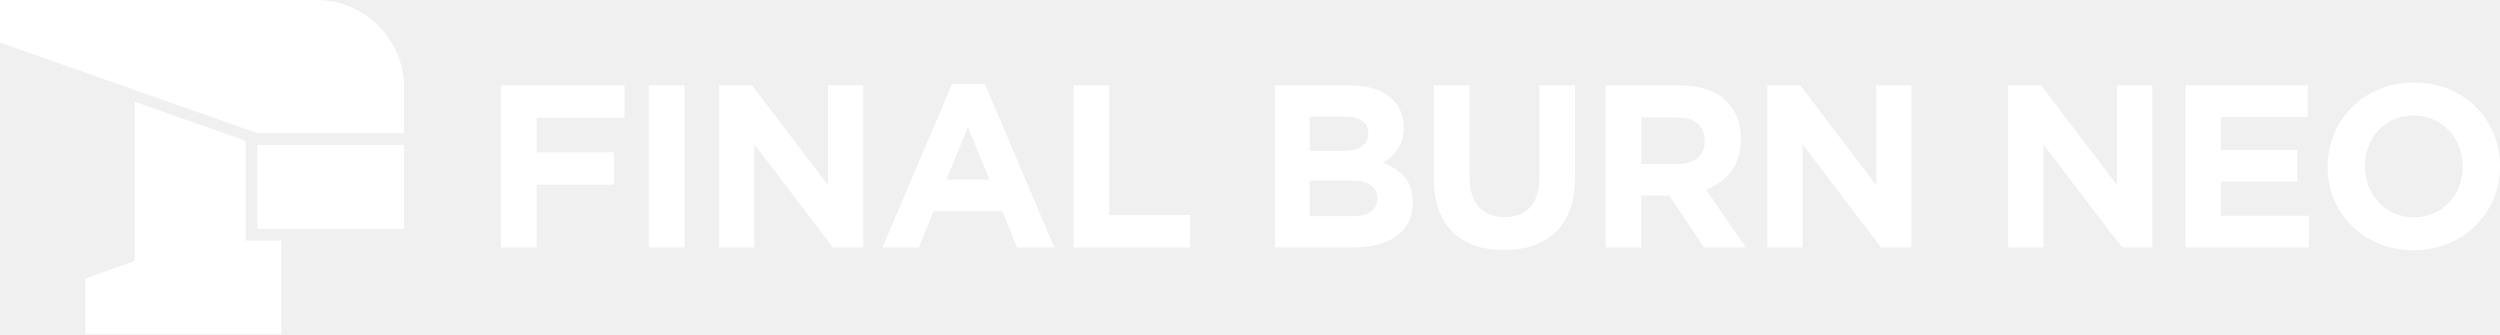
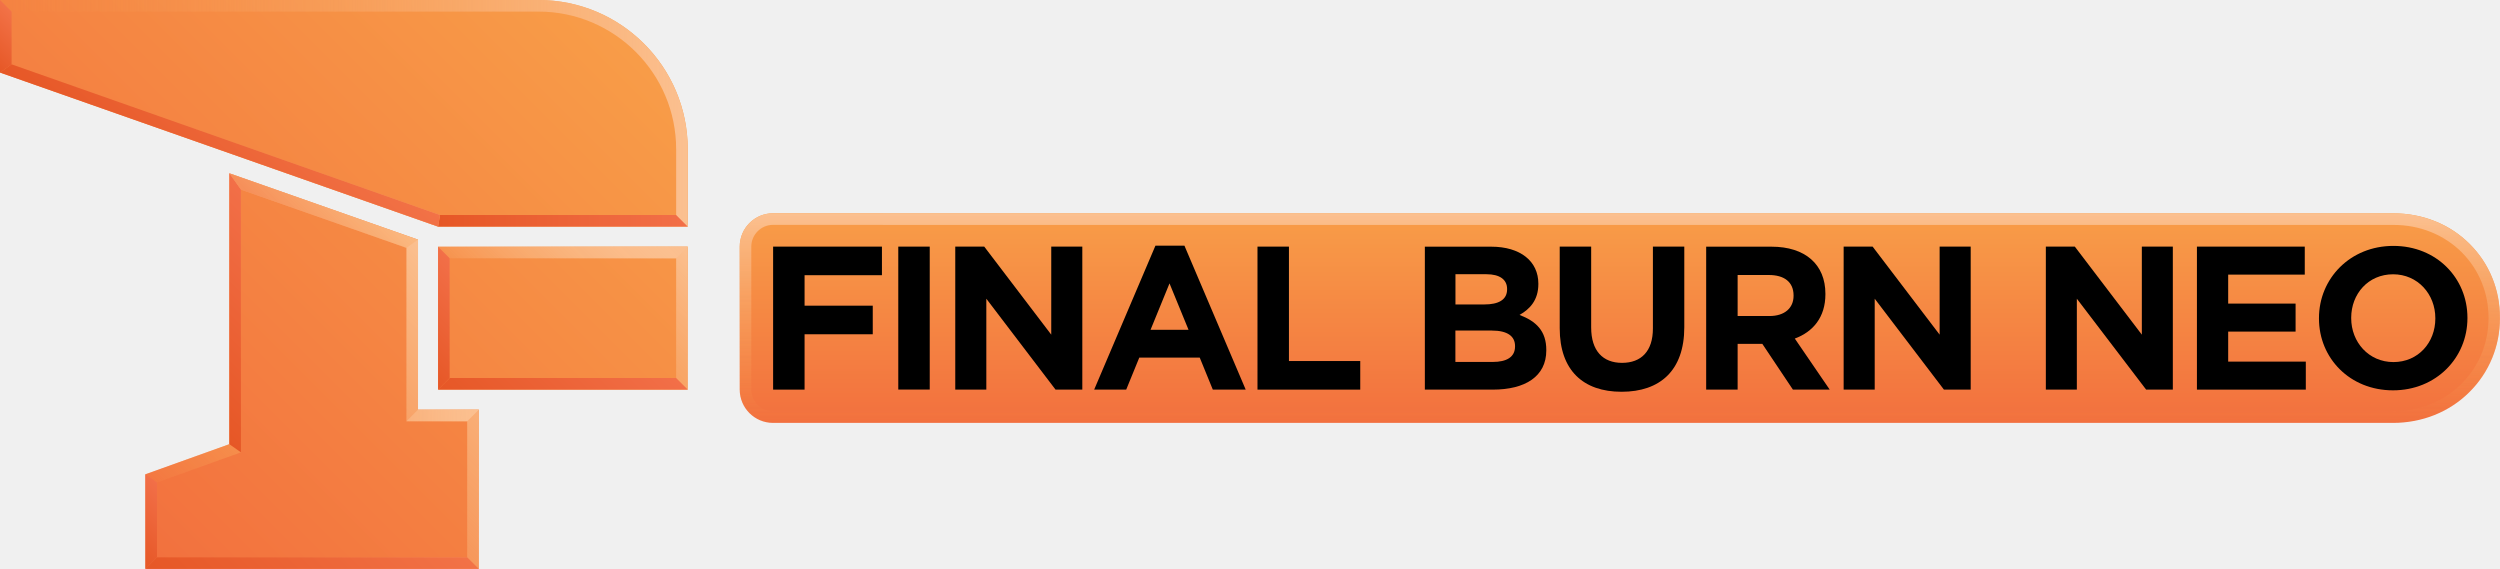
- <svg xmlns="http://www.w3.org/2000/svg" version="1.1" viewBox="0 0 3839 513.2">
-   <path class="st89" d="M 485.8 0 L 0 0 L 0 65.4 L 395.2 204.4 L 620.5 204.4 L 620.5 134.6 C 620.5 60.3 560.2 0 485.8 0 Z M 377.1 216.2 L 206.9 156.3 L 206.9 400.7 L 131.2 427.8 L 131.2 513.2 L 432 513.2 L 432 369.6 L 377.1 369.6 L 377.1 216.2 Z M 395.2 351.5 L 620.5 351.5 L 620.5 222.5 L 395.2 222.5 L 395.2 351.5 Z" style="fill: rgb(255, 255, 255);" />
-   <path class="st89" d="M 824.1 180.8 L 824.1 233.8 L 942.9 233.8 L 942.9 283.6 L 824.1 283.6 L 824.1 380 L 769.3 380 L 769.3 131 L 958.9 131 L 958.9 180.8 L 824.1 180.8 Z" style="fill: rgb(255, 255, 255);" />
-   <path class="st89" d="M 996.3 380 L 996.3 131 L 1051.1 131 L 1051.1 380 L 996.3 380 Z" style="fill: rgb(255, 255, 255);" />
-   <path class="st89" d="M 1279 380 L 1158.4 221.7 L 1158.4 380 L 1104.3 380 L 1104.3 131 L 1154.8 131 L 1271.5 284.3 L 1271.5 131 L 1325.6 131 L 1325.6 380 L 1279 380 Z" style="fill: rgb(255, 255, 255);" />
-   <path class="st89" d="M 1561.8 380 L 1539 324.2 L 1433.7 324.2 L 1411 380 L 1355.2 380 L 1461.9 129.2 L 1512.4 129.2 L 1619.1 380 L 1561.8 380 Z M 1486.4 195.1 L 1453.3 275.8 L 1519.5 275.8 L 1486.4 195.1 Z" style="fill: rgb(255, 255, 255);" />
-   <path class="st89" d="M 1648.6 380 L 1648.6 131 L 1703.4 131 L 1703.4 330.2 L 1827.5 330.2 L 1827.5 380 L 1648.6 380 Z" style="fill: rgb(255, 255, 255);" />
-   <path class="st89" d="M 2076.2 380 L 1957.8 380 L 1957.8 131 L 2073.4 131 C 2124.3 131 2155.6 156.3 2155.6 195.4 L 2155.6 196.1 C 2155.6 224.2 2140.7 239.9 2122.9 249.8 C 2151.7 260.8 2169.5 277.5 2169.5 311 L 2169.5 311.7 C 2169.3 357.3 2132.4 380 2076.2 380 Z M 2101.1 204.7 C 2101.1 188.3 2088.3 179.1 2065.2 179.1 L 2011.1 179.1 L 2011.1 231.7 L 2061.6 231.7 C 2085.8 231.7 2101.1 223.9 2101.1 205.4 L 2101.1 204.7 Z M 2114.9 304.3 C 2114.9 287.6 2102.5 277.3 2074.3 277.3 L 2011 277.3 L 2011 332 L 2076.1 332 C 2100.3 332 2114.9 323.5 2114.9 305 L 2114.9 304.3 Z" style="fill: rgb(255, 255, 255);" />
-   <path class="st89" d="M 2309.5 383.9 C 2242.6 383.9 2201.7 346.6 2201.7 273.3 L 2201.7 131 L 2256.5 131 L 2256.5 271.9 C 2256.5 312.4 2276.8 333.4 2310.2 333.4 C 2343.6 333.4 2363.9 313.1 2363.9 273.6 L 2363.9 131 L 2418.7 131 L 2418.7 271.5 C 2418.7 347 2376.4 383.9 2309.5 383.9 Z" style="fill: rgb(255, 255, 255);" />
-   <path class="st89" d="M 2616.8 380 L 2563.4 300.3 L 2520.4 300.3 L 2520.4 380 L 2465.6 380 L 2465.6 131 L 2579.4 131 C 2638.1 131 2673.3 161.9 2673.3 213.2 L 2673.3 213.9 C 2673.3 254.1 2651.6 279.3 2619.9 291.1 L 2680.7 380 L 2616.8 380 Z M 2617.9 216.1 C 2617.9 192.6 2601.5 180.5 2574.9 180.5 L 2520.5 180.5 L 2520.5 252 L 2576 252 C 2602.7 252 2618 237.8 2618 216.8 L 2618 216.1 Z" style="fill: rgb(255, 255, 255);" />
-   <path class="st89" d="M 2888.6 380 L 2768 221.7 L 2768 380 L 2713.9 380 L 2713.9 131 L 2764.4 131 L 2881.1 284.3 L 2881.1 131 L 2935.2 131 L 2935.2 380 L 2888.6 380 Z" style="fill: rgb(255, 255, 255);" />
-   <path class="st89" d="M 3258.5 380 L 3137.9 221.7 L 3137.9 380 L 3083.8 380 L 3083.8 131 L 3134.3 131 L 3251 284.4 L 3251 131 L 3305.1 131 L 3305.1 380 L 3258.5 380 Z" style="fill: rgb(255, 255, 255);" />
-   <path class="st89" d="M 3356 380 L 3356 131 L 3543.8 131 L 3543.8 179.7 L 3410.4 179.7 L 3410.4 230.2 L 3527.8 230.2 L 3527.8 279 L 3410.4 279 L 3410.4 331.3 L 3545.6 331.3 L 3545.6 380 L 3356 380 Z" style="fill: rgb(255, 255, 255);" />
-   <path class="st89" d="M 3706.3 384.3 C 3629.5 384.3 3574.3 327 3574.3 256.2 L 3574.3 255.5 C 3574.3 184.7 3630.1 126.7 3707 126.7 C 3783.8 126.7 3839 184 3839 254.8 L 3839 255.5 C 3839 326.3 3783.2 384.3 3706.3 384.3 Z M 3781.7 255.5 C 3781.7 212.8 3750.4 177.2 3706.3 177.2 C 3662.2 177.2 3631.6 212.1 3631.6 254.7 L 3631.6 255.4 C 3631.6 298.1 3662.9 333.7 3707 333.7 C 3751.1 333.7 3781.7 298.8 3781.7 256.2 L 3781.7 255.5 Z" style="fill: rgb(255, 255, 255);" />
+ <svg xmlns="http://www.w3.org/2000/svg" version="1.1" id="Layer_1" x="0px" y="0px" viewBox="0 0 3839 873.6" style="enable-background:new 0 0 3839 873.6;" xml:space="preserve">
+   <style type="text/css">
+ 	.st0{fill:url(#SVGID_1_);}
+ 	.st1{fill:url(#SVGID_00000109708614623833034510000001544773973405923212_);}
+ 	.st2{fill:url(#SVGID_00000099643621717836915300000001211570349366696124_);}
+ 	.st3{fill:url(#SVGID_00000085233502378835333220000001651951974700386461_);}
+ 	.st4{fill:url(#SVGID_00000122711004492912904260000014280228833748903848_);}
+ 	.st5{fill:url(#SVGID_00000052083316573520932450000004517087138056745647_);}
+ 	.st6{fill:url(#SVGID_00000102505643260444722400000013886292285808435354_);}
+ 	.st7{fill:url(#SVGID_00000159445479622251016970000010342314276299990659_);}
+ 	.st8{fill:url(#SVGID_00000113337931092945784730000018146729553215127217_);}
+ 	.st9{fill:url(#SVGID_00000170963211354806534140000013173180887348244630_);}
+ 	.st10{opacity:0.25;fill:url(#SVGID_00000130646397539050842070000016437524099910158501_);}
+ 	.st11{fill:url(#SVGID_00000100379773027264381040000009955925418908163263_);}
+ 	.st12{fill:url(#SVGID_00000023267976815281062270000002223381376350261903_);}
+ 	.st13{fill:url(#SVGID_00000165916088931133178430000008957190276142472098_);}
+ 	.st14{fill:url(#SVGID_00000144305799997013704440000008146323969651358596_);}
+ 	.st15{fill:url(#SVGID_00000044858816502608442530000017469284096559220890_);}
+ 	.st16{fill:url(#SVGID_00000123432687277337667430000000048453859007125893_);}
+ 	.st17{fill:url(#SVGID_00000013907931770563226370000014605152272403422901_);}
+ 	.st18{fill:#7B9A99;}
+ 	.st19{fill:url(#SVGID_00000139288684871448471440000011150016927452741026_);}
+ 	.st20{clip-path:url(#SVGID_00000038413060688317371470000005944133964536874146_);}
+ 	.st21{fill:#606161;}
+ 	.st22{clip-path:url(#SVGID_00000114045902220017974990000017693881467887036833_);}
+ 	.st23{clip-path:url(#SVGID_00000134941664542299079220000018357271897877519036_);}
+ 	.st24{fill:#F58746;}
+ 	.st25{fill:url(#SVGID_00000146489115963988429400000004708383054483611322_);}
+ 	.st26{fill:url(#SVGID_00000029012359506968410330000014318714960337809817_);}
+ 	.st27{fill:url(#SVGID_00000089533995941216043160000001680330541886815149_);}
+ 	.st28{fill:url(#SVGID_00000114772162570474415090000008764157820658319281_);}
+ 	.st29{fill:url(#SVGID_00000124883011268008578070000016369327173623826601_);}
+ 	.st30{fill:url(#SVGID_00000160191592843271444790000005121007770285937082_);}
+ 	.st31{fill:url(#SVGID_00000057842234382068070800000002081536423442731908_);}
+ 	.st32{fill:url(#SVGID_00000009583027996470476770000002472145290200753307_);}
+ 	.st33{fill:url(#SVGID_00000011733314050190881970000012482218186166330245_);}
+ 	.st34{fill:url(#SVGID_00000165196454592995898330000000742420085437945735_);}
+ 	.st35{fill:url(#SVGID_00000065069898470737505230000017785691457423057038_);}
+ 	.st36{fill:url(#SVGID_00000139257721725560350600000001822409205430574761_);}
+ 	.st37{fill:url(#SVGID_00000057837364330552567380000004143352529972456876_);}
+ 	.st38{opacity:0.25;fill:url(#SVGID_00000152971191042029577330000014806975133939063182_);}
+ 	.st39{fill:url(#SVGID_00000059310353315830097040000001821241716751004347_);}
+ 	.st40{fill:url(#SVGID_00000118393603422036782720000010431032479104682418_);}
+ 	.st41{fill:url(#SVGID_00000154409269761031140340000005072657633278908582_);}
+ 	.st42{fill:url(#SVGID_00000064336459894676402130000006448014501527943831_);}
+ 	.st43{fill:url(#SVGID_00000008840931341355618850000000446000300742262462_);}
+ 	.st44{fill:url(#SVGID_00000026147861326846887100000010948194048201211063_);}
+ 	.st45{fill:url(#SVGID_00000036943182525123730340000003514039102817050772_);}
+ 	.st46{fill:url(#SVGID_00000005265815763325462960000003036906882571778200_);}
+ 	.st47{fill:url(#SVGID_00000181088570778282390980000008429246929711461017_);}
+ 	.st48{fill:url(#SVGID_00000078757832229070803530000011441082892761434279_);}
+ 	.st49{fill:url(#SVGID_00000104684024983428019980000014640137889825443488_);}
+ 	.st50{fill:url(#SVGID_00000114053395499675003970000001375062502383322764_);}
+ 	.st51{fill:url(#SVGID_00000101094705803080227660000017690898964072259497_);}
+ 	.st52{fill:url(#SVGID_00000048460921957046814470000010773895015693252536_);}
+ 	.st53{fill:url(#SVGID_00000052800050125723968470000000608503985397805969_);}
+ 	.st54{fill:url(#SVGID_00000027597726013740685820000001457757050907017869_);}
+ 	.st55{fill:url(#SVGID_00000097473748849590619130000002532099929087965079_);}
+ 	.st56{opacity:0.25;fill:url(#SVGID_00000062872812722069774770000010833856807802869916_);}
+ 	.st57{fill:url(#SVGID_00000141421485820527327150000017715370202298102937_);}
+ 	.st58{fill:url(#SVGID_00000020361684593950256540000013819278132881524122_);}
+ 	.st59{fill:url(#SVGID_00000057141016579600922960000006117997719143866241_);}
+ 	.st60{fill:url(#SVGID_00000178201096079914730030000013965938299525366431_);}
+ 	.st61{fill:url(#SVGID_00000069399380800834130630000005324711791857135264_);}
+ 	.st62{fill:url(#SVGID_00000052103433877357874550000000517587768314096565_);}
+ 	.st63{fill:url(#SVGID_00000154409515584937641060000014148926198037532316_);}
+ 	.st64{fill:url(#SVGID_00000002377599794271582040000003464804797781869440_);}
+ 	.st65{fill:url(#SVGID_00000133525194856487512390000013675800418749890724_);}
+ 	.st66{fill:url(#SVGID_00000139289587795559074690000005856502541524992398_);}
+ 	.st67{fill:url(#SVGID_00000005960298076273897910000001635953611141405843_);}
+ 	.st68{fill:url(#SVGID_00000115488064507425656430000007392842608365063059_);}
+ 	.st69{fill:url(#SVGID_00000095336153801502735710000001348090639838285189_);}
+ 	.st70{fill:url(#SVGID_00000121277787423275381000000013603388773889570480_);}
+ 	.st71{fill:url(#SVGID_00000099648503814063788260000017220392147164653240_);}
+ 	.st72{fill:url(#SVGID_00000059307704659344854940000017281805748508540848_);}
+ 	.st73{fill:url(#SVGID_00000070802658356862360370000015254780827557858471_);}
+ 	.st74{fill:url(#SVGID_00000040557996949195539820000005096082631240944556_);}
+ 	.st75{fill:url(#SVGID_00000047062374738939501900000000256448183419538324_);}
+ 	.st76{fill:url(#SVGID_00000060016697612826822220000010392106484672335490_);}
+ 	.st77{opacity:0.25;fill:url(#SVGID_00000025442075673616057100000002376523361982662068_);}
+ 	.st78{fill:url(#SVGID_00000169529006237598739160000002493137087539051427_);}
+ 	.st79{fill:url(#SVGID_00000044139671893959596450000011362459984290820774_);}
+ 	.st80{fill:url(#SVGID_00000145019048072197921580000008367226626212847249_);}
+ 	.st81{fill:url(#SVGID_00000031904199458720181780000017207747545492757930_);}
+ 	.st82{fill:url(#SVGID_00000062161511230049422840000007069070794662703520_);}
+ 	.st83{fill:url(#SVGID_00000011717278662204887260000001080063544170884015_);}
+ 	.st84{fill:url(#SVGID_00000149341419315912818610000003564747124762188944_);}
+ 	.st85{fill:url(#SVGID_00000174599736656151276110000008422432948202000825_);}
+ 	.st86{clip-path:url(#SVGID_00000138548638953258495080000002993202832619806107_);}
+ 	.st87{clip-path:url(#SVGID_00000039817815924381150250000018203140894075570841_);}
+ 	.st88{clip-path:url(#SVGID_00000169559028278465208500000005348226825095867279_);}
+ 	.st89{fill:#FFFFFF;}
+ 	.st90{fill:url(#SVGID_00000140727243849709260240000003033427674840475812_);}
+ 	.st91{clip-path:url(#SVGID_00000011742284011111248020000001651001922512089511_);}
+ 	.st92{clip-path:url(#SVGID_00000013187277685370784260000015548891867880580994_);}
+ 	.st93{clip-path:url(#SVGID_00000013900507268533079010000010045723536229548464_);}
+ 	.st94{fill:url(#SVGID_00000008858915207257733990000013980535967386392729_);}
+ 	.st95{fill:url(#SVGID_00000178186145430790161480000006615600475663594427_);}
+ 	.st96{fill:url(#SVGID_00000026848604718484621250000018123689088446460850_);}
+ 	.st97{fill:url(#SVGID_00000016045009010789780530000000679927491810396826_);}
+ 	.st98{fill:url(#SVGID_00000044136190161050441310000008656378823084708236_);}
+ 	.st99{fill:url(#SVGID_00000021808853456167848980000002903451091116914087_);}
+ 	.st100{fill:url(#SVGID_00000021823476094314115020000010711735876394501514_);}
+ 	.st101{fill:url(#SVGID_00000146496190285486126380000013075603768578704053_);}
+ 	.st102{fill:url(#SVGID_00000027589182894564080210000004629172791185999757_);}
+ 	.st103{fill:url(#SVGID_00000054944744335885030710000008531546573303507134_);}
+ 	.st104{fill:url(#SVGID_00000127033147893736977740000000525219289866655671_);}
+ 	.st105{fill:url(#SVGID_00000160912737135902349460000001166545680151706777_);}
+ 	.st106{fill:url(#SVGID_00000071543135535949130560000011123997336550091657_);}
+ 	.st107{opacity:0.25;fill:url(#SVGID_00000058553529974193119650000012391078125558631070_);}
+ 	.st108{fill:url(#SVGID_00000051377593715040346140000011716839381683844261_);}
+ 	.st109{fill:url(#SVGID_00000121269653143386732920000005767720895337307799_);}
+ 	.st110{fill:url(#SVGID_00000147938933412390466390000018209712418113372575_);}
+ 	.st111{fill:url(#SVGID_00000158733418647865154220000010840309862669116823_);}
+ 	.st112{fill:url(#SVGID_00000068652422599795559520000010810402317047991199_);}
+ 	.st113{fill:url(#SVGID_00000113341177659894110370000017256982237184287146_);}
+ 	.st114{fill:url(#SVGID_00000127750688722724847930000017038186857820600765_);}
+ 	.st115{fill:url(#SVGID_00000021117538955607106750000013198608483177958283_);}
+ 	.st116{fill:url(#SVGID_00000020360729991145289150000012080917246055297930_);}
+ 	.st117{fill:url(#SVGID_00000173856015708674396160000011550297603962925462_);}
+ 	.st118{fill:url(#SVGID_00000063612315495364840530000012898632655480960665_);}
+ 	.st119{fill:url(#SVGID_00000132087650798106738980000009534627760052249761_);}
+ 	.st120{fill:url(#SVGID_00000031188028409901441930000016152718828419892902_);}
+ 	.st121{fill:url(#SVGID_00000077283425157006704460000014811447365901516684_);}
+ 	.st122{fill:url(#SVGID_00000139253683954622080250000007892959672034657674_);}
+ 	.st123{fill:url(#SVGID_00000000187606570924963530000012713120717078293380_);}
+ 	.st124{fill:url(#SVGID_00000168078167545004339620000012755657236029096088_);}
+ 	.st125{fill:url(#SVGID_00000146491039877643220190000011383719595277194893_);}
+ 	.st126{fill:url(#SVGID_00000051350359877886996240000006655500444012186287_);}
+ 	.st127{fill:url(#SVGID_00000154406005029504535980000011207710967495587202_);}
+ 	.st128{opacity:0.25;fill:url(#SVGID_00000157986921357308781160000005936108422020026533_);}
+ 	.st129{fill:url(#SVGID_00000058583105328890959610000016816156465906140551_);}
+ 	.st130{fill:url(#SVGID_00000055706006500021086760000005990385916525652638_);}
+ 	.st131{fill:url(#SVGID_00000163753859983488656020000012887015766295564190_);}
+ 	.st132{fill:url(#SVGID_00000078008274635889109290000014139345915802558851_);}
+ 	.st133{fill:url(#SVGID_00000160896570375401942990000016000673380075423419_);}
+ 	.st134{fill:url(#SVGID_00000110468991153953576870000015830413882193665163_);}
+ 	.st135{fill:url(#SVGID_00000063592851009572216720000017966403629650749615_);}
+ 	.st136{fill:url(#SVGID_00000152947190859423555270000002945683794998779827_);}
+ 	.st137{clip-path:url(#SVGID_00000106123583095874250100000003103400386784668088_);}
+ 	.st138{clip-path:url(#SVGID_00000044882110149589073990000005854389170159270278_);}
+ 	.st139{clip-path:url(#SVGID_00000034087349123175938520000013569223125089879938_);}
+ 	.st140{fill:url(#SVGID_00000089573222157330408210000005419812337611747510_);}
+ 	.st141{fill:url(#SVGID_00000023973200470492430740000000065127999192848010_);}
+ 	.st142{fill:url(#SVGID_00000065783982433683665710000015132028213373608368_);}
+ 	.st143{fill:url(#SVGID_00000155861641012355614170000004381077908662263448_);}
+ 	.st144{fill:url(#SVGID_00000021806600407699410790000015513268614323701160_);}
+ 	.st145{fill:url(#SVGID_00000111873640491898035750000014568786530116591251_);}
+ 	.st146{fill:url(#SVGID_00000165946202798529520740000005598351378575547300_);}
+ 	.st147{fill:url(#SVGID_00000106830859504263085010000006815699348776752521_);}
+ 	.st148{fill:url(#SVGID_00000050629464491665638800000009004134954642855824_);}
+ 	.st149{fill:url(#SVGID_00000023985730018011555130000012264048908381351593_);}
+ 	.st150{opacity:0.25;fill:url(#SVGID_00000114757736694624002820000010759568148087389339_);}
+ 	.st151{fill:url(#SVGID_00000131341891009482750670000010502917918040212356_);}
+ 	.st152{fill:url(#SVGID_00000119804077138121028160000006433540032872850571_);}
+ 	.st153{fill:url(#SVGID_00000110459980739056908980000004262867042414334108_);}
+ 	.st154{fill:url(#SVGID_00000162315996120990276780000014744149402854795186_);}
+ 	.st155{fill:url(#SVGID_00000051344375405946192990000008426634006478450051_);}
+ 	.st156{fill:url(#SVGID_00000027566881758337733090000005602362059815916199_);}
+ 	.st157{fill:url(#SVGID_00000160170696781113817990000005498210962993352604_);}
+ 	.st158{fill:url(#SVGID_00000177470516869198177230000016352386007031688115_);}
+ 	.st159{fill:url(#SVGID_00000100343530129126834540000006868507223280473998_);}
+ 	.st160{fill:url(#SVGID_00000043456614528606457150000013979038762225576383_);}
+ 	.st161{fill:url(#SVGID_00000022525263668629518620000007986042512636599196_);}
+ 	.st162{fill:url(#SVGID_00000020372800708901958560000014660030225207136190_);}
+ 	.st163{fill:url(#SVGID_00000090278037851691223630000003768188737295320213_);}
+ 	.st164{fill:url(#SVGID_00000150822877751378255710000000050819811843009176_);}
+ 	.st165{fill:url(#SVGID_00000093899178684723936470000014518722192500169883_);}
+ 	.st166{opacity:0.25;fill:url(#SVGID_00000148631462524354652920000003827697353964860826_);}
+ 	.st167{fill:url(#SVGID_00000058565869724154735750000016870203838236808586_);}
+ 	.st168{fill:url(#SVGID_00000043424518430163077930000010891803330715447692_);}
+ 	.st169{fill:url(#SVGID_00000153689847614386421150000005030031538471652244_);}
+ 	.st170{fill:url(#SVGID_00000174560388122923484750000010962546084217884093_);}
+ 	.st171{fill:url(#SVGID_00000008858500510598403430000009124655086663277744_);}
+ 	.st172{fill:url(#SVGID_00000064335689515848031000000004940270082289344166_);}
+ 	.st173{fill:url(#SVGID_00000114043643764000280020000001363185356953448096_);}
+ 	.st174{fill:url(#SVGID_00000157290895594498996980000004858724556733671604_);}
+ 	.st175{fill:url(#SVGID_00000087380701053547997020000011714043492136685198_);}
+ </style>
+   <g>
+     <g>
+       <linearGradient id="SVGID_1_" gradientUnits="userSpaceOnUse" x1="2487.479" y1="649.459" x2="2487.479" y2="327.537">
+         <stop offset="0" style="stop-color:#F2703E" />
+         <stop offset="1" style="stop-color:#F89D48" />
+       </linearGradient>
+       <path class="st0" d="M3792.2,374.4c-30.4-30.2-71.9-46.8-116.8-46.8c-0.2,0-0.4,0-0.6,0v0H1357.3c-1-0.1-2-0.1-3-0.1h-167.2    c-28.3,0-51.2,22.9-51.2,51.2v219.5c0,28.3,22.9,51.2,51.2,51.2h48.3c0.1,0,0.1,0,0.2,0h2439.1c0,0,0,0,0,0    c44.9,0,86.5-16.7,117.1-47.1c30.4-30.1,47.1-70.5,47.1-113.8v-0.6C3839,444.6,3822.4,404.3,3792.2,374.4z" />
+       <linearGradient id="SVGID_00000018928783410150656800000016400486785656257687_" gradientUnits="userSpaceOnUse" x1="2487.479" y1="649.459" x2="2487.479" y2="327.536">
+         <stop offset="0" style="stop-color:#F6944A;stop-opacity:0" />
+         <stop offset="1" style="stop-color:#FBC090" />
+       </linearGradient>
+       <path style="fill:url(#SVGID_00000018928783410150656800000016400486785656257687_);" d="M1354.3,345.3c0.6,0,1.2,0,2,0.1l0.5,0    h0.5H3657v0h17.8c0.2,0,0.4,0,0.6,0l0.1,0c40.2,0,77.2,14.8,104.3,41.6c26.8,26.6,41.6,62.4,41.6,100.9v0.6    c0,38.5-14.9,74.5-41.9,101.2c-27.3,27-64.5,41.9-104.7,41.9H1235.6c-0.1,0-0.3,0-0.4,0h-48.1c-18.4,0-33.4-15-33.4-33.4V378.7    c0-18.4,15-33.4,33.4-33.4H1354.3 M1354.3,327.5h-167.2c-28.3,0-51.2,22.9-51.2,51.2v219.5c0,28.3,22.9,51.2,51.2,51.2h48.3    c0.1,0,0.1,0,0.2,0h2439.1c0,0,0,0,0,0c44.9,0,86.5-16.7,117.1-47.1c30.4-30.1,47.1-70.5,47.1-113.8v-0.6    c0-43.3-16.6-83.6-46.8-113.5c-30.4-30.2-71.9-46.8-116.8-46.8c-0.2,0-0.4,0-0.6,0v0H1357.3    C1356.3,327.6,1355.3,327.5,1354.3,327.5L1354.3,327.5z" />
+     </g>
+     <g>
+       <g>
+         <g>
+           <g>
+             <linearGradient id="SVGID_00000116920572057869987130000003698837814011430560_" gradientUnits="userSpaceOnUse" x1="88.445" y1="738.758" x2="874.522" y2="-47.319">
+               <stop offset="0" style="stop-color:#F2703E" />
+               <stop offset="1" style="stop-color:#F89D48" />
+             </linearGradient>
+             <path style="fill:url(#SVGID_00000116920572057869987130000003698837814011430560_);" d="M826.9,0H0v111.4L672.7,348h383.4       V229.2C1056.1,102.6,953.5,0,826.9,0z M641.9,368L352.2,266.1v416l-128.9,46.2v145.3h512V629.1h-93.4V368z M672.7,598.3h383.4       V378.8H672.7V598.3z" />
+           </g>
+         </g>
+         <g>
+           <linearGradient id="SVGID_00000013180015582192647060000000829637235799358632_" gradientUnits="userSpaceOnUse" x1="1.004115e-04" y1="174.001" x2="1056.109" y2="174.001">
+             <stop offset="0" style="stop-color:#F6944A;stop-opacity:0" />
+             <stop offset="1" style="stop-color:#FBC090" />
+           </linearGradient>
+           <path style="fill:url(#SVGID_00000013180015582192647060000000829637235799358632_);" d="M826.9,17.8      c116.6,0,211.4,94.8,211.4,211.4v101H675.7L17.8,98.8V17.8H826.9 M826.9,0H0v111.4L672.7,348h383.4V229.2      C1056.1,102.6,953.5,0,826.9,0L826.9,0z" />
+           <g>
+             <linearGradient id="SVGID_00000086656475571574115440000007338180298235405213_" gradientUnits="userSpaceOnUse" x1="231.624" y1="881.936" x2="693.76" y2="419.8">
+               <stop offset="0" style="stop-color:#F6944A;stop-opacity:0" />
+               <stop offset="1" style="stop-color:#FBC090" />
+             </linearGradient>
+             <path style="fill:url(#SVGID_00000086656475571574115440000007338180298235405213_);" d="M370,291.2l254.1,89.4v248.5v17.8       h17.8h75.5v208.9H241.1v-115l117.1-42l11.8-4.2V682V291.2 M352.2,266.1v416l-128.9,46.2v145.3h512V629.1h-93.4V368L352.2,266.1       L352.2,266.1z" />
+           </g>
+           <g>
+             <linearGradient id="SVGID_00000109009726739881277130000007906630092805640101_" gradientUnits="userSpaceOnUse" x1="713.667" y1="639.271" x2="1015.134" y2="337.804">
+               <stop offset="0" style="stop-color:#F6944A;stop-opacity:0" />
+               <stop offset="1" style="stop-color:#FBC090" />
+             </linearGradient>
+             <path style="fill:url(#SVGID_00000109009726739881277130000007906630092805640101_);" d="M1038.3,396.6v183.9H690.5V396.6       H1038.3 M1056.1,378.8H672.7v219.5h383.4V378.8L1056.1,378.8z" />
+           </g>
+         </g>
+       </g>
+       <linearGradient id="SVGID_00000083808758221709118000000004824802008446624691_" gradientUnits="userSpaceOnUse" x1="672.692" y1="339.09" x2="1056.109" y2="339.09">
+         <stop offset="0" style="stop-color:#E65726" />
+         <stop offset="1" style="stop-color:#F26F48" />
+       </linearGradient>
+       <polygon style="fill:url(#SVGID_00000083808758221709118000000004824802008446624691_);" points="1056.1,348 1038.3,330.2     675.7,330.2 672.7,348   " />
+       <linearGradient id="SVGID_00000086693010944753478950000003382985812131429280_" gradientUnits="userSpaceOnUse" x1="768.546" y1="694.15" x2="960.255" y2="502.441">
+         <stop offset="0" style="stop-color:#E65726" />
+         <stop offset="1" style="stop-color:#F26F48" />
+       </linearGradient>
+       <polygon style="fill:url(#SVGID_00000086693010944753478950000003382985812131429280_);" points="690.5,580.5 672.7,598.3     1056.1,598.3 1038.3,580.5   " />
+       <linearGradient id="SVGID_00000136404549181464948390000011547819416121438367_" gradientUnits="userSpaceOnUse" x1="351.275" y1="1001.588" x2="607.275" y2="745.587">
+         <stop offset="0" style="stop-color:#E65726" />
+         <stop offset="1" style="stop-color:#F27247" />
+       </linearGradient>
+       <polygon style="fill:url(#SVGID_00000136404549181464948390000011547819416121438367_);" points="223.3,873.6 241.1,855.8     717.4,855.8 735.3,873.6   " />
+       <linearGradient id="SVGID_00000123436145035699870440000002595249636576679333_" gradientUnits="userSpaceOnUse" x1="186.941" y1="837.253" x2="262.248" y2="761.946">
+         <stop offset="0" style="stop-color:#E65726" />
+         <stop offset="1" style="stop-color:#F26F48" />
+       </linearGradient>
+       <polygon style="fill:url(#SVGID_00000123436145035699870440000002595249636576679333_);" points="223.3,728.3 241.1,740.8     241.1,855.8 223.3,873.6   " />
+       <linearGradient id="SVGID_00000148646955084350393190000013192347257144023439_" gradientUnits="userSpaceOnUse" x1="251.549" y1="756.525" x2="341.752" y2="666.323">
+         <stop offset="0" style="stop-color:#F2703E" />
+         <stop offset="1" style="stop-color:#F89D48" />
+       </linearGradient>
+       <polyline style="opacity:0.25;fill:url(#SVGID_00000148646955084350393190000013192347257144023439_);" points="352.2,682     370,694.6 241.1,740.8 223.3,728.3   " />
+       <linearGradient id="SVGID_00000183957841496790617130000011674659896558523558_" gradientUnits="userSpaceOnUse" x1="255.795" y1="585.645" x2="463.793" y2="377.647">
+         <stop offset="0" style="stop-color:#E65726" />
+         <stop offset="1" style="stop-color:#F26F48" />
+       </linearGradient>
+       <polygon style="fill:url(#SVGID_00000183957841496790617130000011674659896558523558_);" points="352.2,266.1 352.2,682.1     370,694.6 370,291.2   " />
+       <linearGradient id="SVGID_00000008870773745569045770000013877671027946602146_" gradientUnits="userSpaceOnUse" x1="227.326" y1="338.717" x2="455.8" y2="110.242">
+         <stop offset="0" style="stop-color:#E65726" />
+         <stop offset="1" style="stop-color:#F27247" />
+       </linearGradient>
+       <polygon style="fill:url(#SVGID_00000008870773745569045770000013877671027946602146_);" points="17.8,98.8 0,111.4 672.7,348     675.7,330.2   " />
+       <linearGradient id="SVGID_00000075159460252133725070000016497029178455512218_" gradientUnits="userSpaceOnUse" x1="617.812" y1="543.417" x2="727.571" y2="433.658">
+         <stop offset="0" style="stop-color:#E65726" />
+         <stop offset="1" style="stop-color:#F26F48" />
+       </linearGradient>
+       <polygon style="fill:url(#SVGID_00000075159460252133725070000016497029178455512218_);" points="672.7,378.8 672.7,598.3     690.5,580.5 690.5,396.6   " />
+       <linearGradient id="SVGID_00000021083853255097548570000005114042392222126267_" gradientUnits="userSpaceOnUse" x1="-26.548" y1="84.843" x2="29.148" y2="29.148">
+         <stop offset="0" style="stop-color:#E65726" />
+         <stop offset="1" style="stop-color:#F27247" />
+       </linearGradient>
+       <polygon style="fill:url(#SVGID_00000021083853255097548570000005114042392222126267_);" points="0,0 0,111.4 17.8,98.8     17.8,17.8   " />
+       <linearGradient id="SVGID_00000147181193805797474160000000561221600823868083_" gradientUnits="userSpaceOnUse" x1="624.09" y1="637.985" x2="735.275" y2="637.985">
+         <stop offset="0" style="stop-color:#FBC090;stop-opacity:0.5" />
+         <stop offset="1" style="stop-color:#FBC090" />
+       </linearGradient>
+       <polygon style="fill:url(#SVGID_00000147181193805797474160000000561221600823868083_);" points="641.9,629.1 624.1,646.9     717.4,646.9 735.3,629.1   " />
+       <linearGradient id="SVGID_00000109752029779968219420000014698134307215894168_" gradientUnits="userSpaceOnUse" x1="768.546" y1="474.634" x2="960.255" y2="282.925">
+         <stop offset="0" style="stop-color:#FBC090;stop-opacity:0" />
+         <stop offset="1" style="stop-color:#FBC090" />
+       </linearGradient>
+       <polygon style="fill:url(#SVGID_00000109752029779968219420000014698134307215894168_);" points="1038.3,396.6 1056.1,378.8     672.7,378.8 690.5,396.6   " />
+       <linearGradient id="SVGID_00000127752791294021462960000007156310761279224489_" gradientUnits="userSpaceOnUse" x1="446.434" y1="367.629" x2="544.012" y2="270.051">
+         <stop offset="0" style="stop-color:#F2703E;stop-opacity:0.5" />
+         <stop offset="1" style="stop-color:#F89D48;stop-opacity:0.2" />
+       </linearGradient>
+       <polygon style="fill:url(#SVGID_00000127752791294021462960000007156310761279224489_);" points="624.1,380.6 641.9,368     352.2,266.1 370,291.2   " />
+     </g>
+     <g>
+       <polygon points="1187.2,598.3 1235.5,598.3 1235.5,513.3 1340.2,513.3 1340.2,469.4 1235.5,469.4 1235.5,422.6 1354.3,422.6     1354.3,378.7 1187.2,378.7   " />
+       <rect x="1379.4" y="378.7" width="48.3" height="219.5" />
+       <polygon points="1514.6,458.7 1620.9,598.3 1662,598.3 1662,378.7 1614.3,378.7 1614.3,513.9 1511.4,378.7 1466.9,378.7     1466.9,598.3 1514.6,598.3   " />
+       <path d="M1729.4,598.3l20.1-49.2h92.8l20.1,49.2h50.5l-94.1-221.1h-44.5l-94.1,221.1H1729.4z M1795.9,435.2l29.2,71.2h-58.3    L1795.9,435.2z" />
+       <polygon points="2088.8,554.4 1979.3,554.4 1979.3,378.7 1931,378.7 1931,598.3 2088.8,598.3   " />
+       <path d="M2374.5,538.1v-0.6c0-29.5-15.7-44.2-41.1-53.9c15.7-8.8,28.9-22.6,28.9-47.4v-0.6c0-34.5-27.6-56.8-72.4-56.8h-101.9    v219.5h104.4C2341.9,598.3,2374.5,578.2,2374.5,538.1z M2234.9,421.1h47.7c20.4,0,31.7,8.2,31.7,22.6v0.6    c0,16.3-13.5,23.2-34.8,23.2h-44.5V421.1z M2234.9,507.6h55.8c24.8,0,35.8,9.1,35.8,23.8v0.6c0,16.3-12.9,23.8-34.2,23.8h-57.4    V507.6z" />
+       <path d="M2586.5,378.7h-48.3v125.8c0,34.8-17.9,52.7-47.4,52.7c-29.5,0-47.4-18.5-47.4-54.3V378.7h-48.3v125.4    c0,64.6,36.1,97.5,95,97.5c59,0,96.3-32.6,96.3-99.1V378.7z" />
+       <path d="M2668.3,528h37.9l47,70.3h56.5l-53.6-78.4c27.9-10.3,47-32.6,47-68.1v-0.6c0-45.2-31-72.4-82.8-72.4H2620v219.5h48.3V528z     M2668.3,422.3h48c23.5,0,37.9,10.7,37.9,31.4v0.6c0,18.5-13.5,31-37,31h-48.9V422.3z" />
+       <polygon points="2878.8,458.7 2985.1,598.3 3026.2,598.3 3026.2,378.7 2978.5,378.7 2978.5,513.9 2875.6,378.7 2831.1,378.7     2831.1,598.3 2878.8,598.3   " />
+       <polygon points="3141.6,378.7 3141.6,598.3 3189.2,598.3 3189.2,458.7 3295.6,598.3 3336.6,598.3 3336.6,378.7 3289,378.7     3289,513.9 3186.1,378.7   " />
+       <polygon points="3539.2,421.7 3539.2,378.7 3373.6,378.7 3373.6,598.3 3540.8,598.3 3540.8,555.3 3421.6,555.3 3421.6,509.2     3525.1,509.2 3525.1,466.2 3421.6,466.2 3421.6,421.7   " />
+       <path d="M3675.3,377.6c-66.2,0-114.3,49.9-114.3,110.9v0.6c0,61,47.5,110.3,113.7,110.3c66.2,0,114.3-49.9,114.3-110.9v-0.6    C3789,427,3741.5,377.6,3675.3,377.6z M3739.7,489.2c0,36.8-26.3,66.8-64.3,66.8c-38,0-64.9-30.6-64.9-67.4v-0.6    c0-36.8,26.3-66.8,64.3-66.8c38,0,64.9,30.6,64.9,67.4V489.2z" />
+     </g>
+   </g>
</svg>
